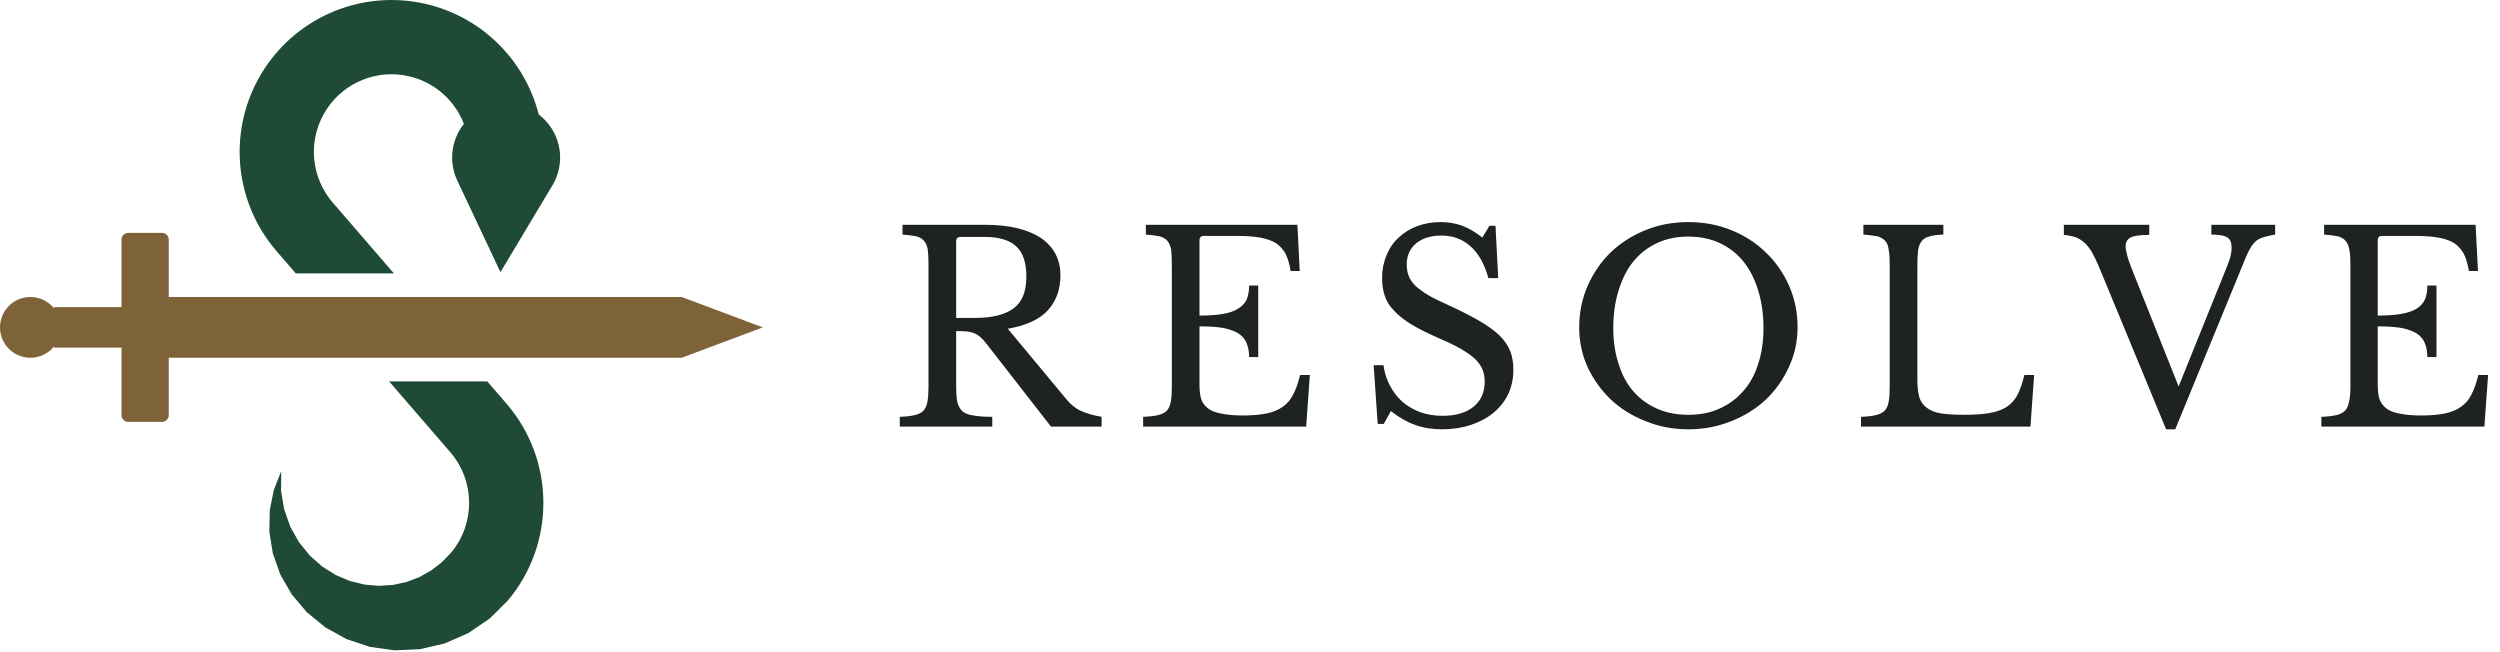
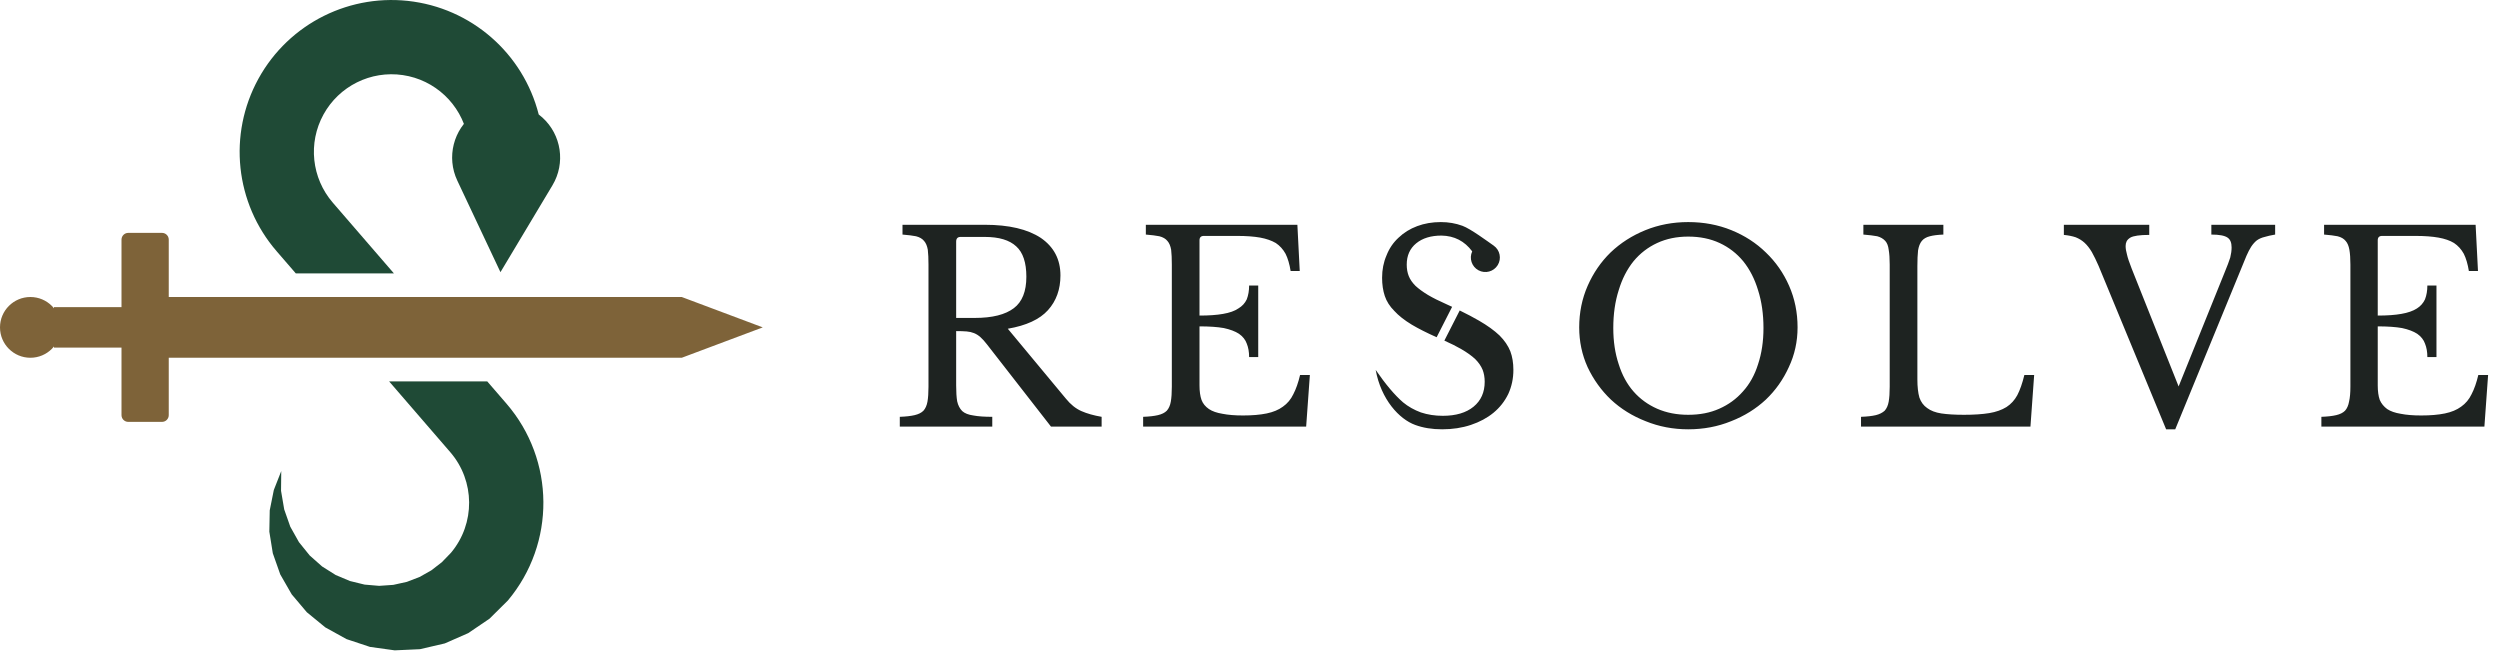
<svg xmlns="http://www.w3.org/2000/svg" viewBox="12 31 740.724 193" role="img">
  <g>
    <path fill="#1F4A36" d="M93.95 105.42A45 45 0 1 1 172.02 66.64L150.5 71.22A23 23 0 1 0 110.6 91.04ZM162.05 150.58A45 45 0 0 1 162.47 208.93L145.62 194.78A23 23 0 0 0 145.4 164.96ZM93.95 105.42L110.6 91.04L128.71 112L99.64 112ZM145.4 164.96L162.05 150.58L156.36 144L127.29 144ZM160.28 111.64L147.49 84.5A16 16 0 1 1 175.69 85.9ZM162.47 208.93L157.04 214.31L150.73 218.59L143.78 221.64L136.43 223.35L128.95 223.69L121.62 222.67L114.69 220.37L108.39 216.89L102.91 212.4L98.43 207.1L95.04 201.2L92.83 194.93L91.8 188.52L91.92 182.21L93.13 176.18L95.31 170.63L95.33 170.63L95.27 176.42L96.21 181.94L98.01 187.06L100.58 191.64L103.77 195.59L107.44 198.84L111.46 201.37L115.69 203.15L120.02 204.21L124.33 204.58L128.53 204.29L132.55 203.4L136.32 201.95L139.78 200L142.9 197.59L145.62 194.78Z" />
    <path fill="#7E6339" d="M62 119H214L238 128L214 137H62ZM50 100h10a2 2 0 0 1 2 2v52a2 2 0 0 1 -2 2h-10a2 2 0 0 1 -2 -2v-52a2 2 0 0 1 2 -2ZM28 122h20v12h-20ZM30 128a9 9 0 1 1 -18 0a9 9 0 1 1 18 0Z" />
  </g>
-   <path fill="#1E2321" d="M326.2 112.6Q326.2 118.8 322.5 122.9Q318.8 127 310.6 128.4L327.8 149.1Q329.9 151.7 332.4 152.8Q334.9 153.9 338.4 154.5V157.4H323.4L304.4 133Q303.4 131.7 302.5 130.9Q301.6 130.1 300.6 129.7Q299.6 129.3 298.4 129.2Q297.1 129.1 295.3 129.1V145.2Q295.3 148.1 295.6 149.9Q296 151.7 297.1 152.8Q298.2 153.8 300.4 154.1Q302.5 154.5 306 154.5V157.4H278.6V154.5Q281.3 154.4 283 154Q284.7 153.6 285.6 152.7Q286.5 151.7 286.8 150Q287.1 148.3 287.1 145.6V109.4Q287.1 106.7 286.9 105Q286.6 103.3 285.8 102.4Q285 101.4 283.4 101Q281.9 100.7 279.4 100.5V97.6H303.8Q314.5 97.6 320.4 101.5Q326.2 105.5 326.2 112.6ZM295.3 125.2H300.8Q308.6 125.2 312.4 122.3Q316.1 119.5 316.1 113Q316.1 106.7 313.1 104Q310.1 101.2 303.8 101.2H296.6Q295.3 101.2 295.3 102.6ZM367.4 124.5Q371.6 124.5 374.4 124Q377.3 123.5 378.9 122.4Q380.6 121.4 381.4 119.7Q382.1 117.9 382.1 115.6H384.8V136.8H382.1Q382.1 134.5 381.4 132.8Q380.8 131.1 379.1 129.9Q377.4 128.8 374.6 128.2Q371.8 127.7 367.4 127.7V145.2Q367.4 147.8 368 149.5Q368.6 151.1 370.2 152.2Q371.7 153.2 374.2 153.6Q376.7 154.1 380.3 154.1Q384.4 154.1 387.3 153.5Q390.2 152.9 392.1 151.5Q394.1 150.1 395.2 147.8Q396.4 145.5 397.2 142.1H400.1L399 157.4H350.7V154.5Q353.4 154.4 355.1 154Q356.8 153.6 357.7 152.7Q358.6 151.7 358.9 150Q359.2 148.3 359.2 145.6V109.4Q359.2 106.7 359 105Q358.7 103.3 357.9 102.4Q357.1 101.4 355.5 101Q354 100.7 351.5 100.5V97.6H396.4L397.1 111.3H394.4Q393.9 108.2 392.9 106.2Q391.8 104.2 390 103Q388.1 101.9 385.4 101.4Q382.6 100.9 378.6 100.9H368.7Q367.4 100.9 367.4 102.2ZM419 139.2H421.9Q422.4 142.7 423.9 145.4Q425.4 148.2 427.7 150.2Q430 152.1 433 153.2Q436 154.2 439.5 154.2Q445.3 154.2 448.6 151.5Q451.9 148.8 451.9 144.1Q451.9 142.2 451.3 140.6Q450.6 138.9 449.1 137.4Q447.5 135.9 444.9 134.4Q442.3 132.9 438.3 131.2Q433.5 129.1 430.3 127.2Q427 125.2 425.1 123.1Q423.1 121.1 422.3 118.7Q421.5 116.3 421.5 113.3Q421.5 109.7 422.8 106.7Q424 103.6 426.4 101.4Q428.7 99.2 431.9 98Q435.1 96.8 438.9 96.8Q442.3 96.8 445.3 97.9Q448.2 99 451.2 101.4L453.3 97.9H455.1L455.9 113.4H453Q451.2 107 447.6 103.9Q444.1 100.8 439.1 100.8Q434.4 100.8 431.6 103.1Q428.8 105.4 428.8 109.4Q428.8 111.3 429.4 112.8Q430 114.3 431.4 115.7Q432.8 117 435.1 118.4Q437.3 119.7 440.7 121.2Q446.4 123.8 450.2 126Q454 128.2 456.3 130.4Q458.5 132.6 459.5 135.1Q460.4 137.5 460.4 140.6Q460.4 144.4 458.9 147.7Q457.3 151 454.5 153.3Q451.7 155.6 447.8 156.9Q443.9 158.2 439.3 158.2Q434.8 158.2 431.3 156.9Q427.8 155.7 424.1 152.8L422 156.6H420.2ZM512.2 96.8Q519.1 96.8 525 99.2Q530.9 101.6 535.2 105.8Q539.6 110 542.1 115.7Q544.6 121.4 544.6 128Q544.6 134.3 542 139.8Q539.5 145.3 535.2 149.4Q530.8 153.5 524.9 155.8Q519 158.2 512.2 158.2Q505.5 158.2 499.6 155.8Q493.7 153.5 489.3 149.4Q485 145.3 482.4 139.8Q479.9 134.3 479.9 128Q479.9 121.4 482.4 115.7Q484.9 110 489.2 105.8Q493.6 101.6 499.5 99.2Q505.4 96.8 512.2 96.8ZM512.2 153.9Q517.4 153.9 521.4 152.1Q525.5 150.3 528.4 147Q531.4 143.7 532.9 138.9Q534.5 134.1 534.5 128.2Q534.5 122 532.9 117Q531.4 112 528.5 108.4Q525.6 104.9 521.5 103Q517.4 101.1 512.2 101.1Q507.1 101.1 503 103Q498.9 104.9 496 108.4Q493.1 112 491.6 117Q490 122 490 128.2Q490 134.1 491.6 138.9Q493.1 143.7 496 147Q498.9 150.3 503 152.1Q507.1 153.9 512.2 153.9ZM613.6 157.4H563.4V154.5Q566.1 154.4 567.8 154Q569.4 153.6 570.4 152.7Q571.3 151.7 571.6 150Q571.9 148.3 571.9 145.6V109.4Q571.9 106.7 571.6 105Q571.4 103.3 570.6 102.4Q569.7 101.4 568.2 101Q566.6 100.7 564.1 100.5V97.6H587.8V100.5Q585.3 100.6 583.8 101Q582.2 101.4 581.4 102.4Q580.6 103.4 580.3 105.2Q580.1 107 580.1 109.9V143.4Q580.1 146.7 580.7 148.8Q581.4 150.8 583 151.9Q584.6 153.1 587.2 153.5Q589.9 153.9 593.9 153.9Q598.3 153.9 601.4 153.4Q604.4 152.9 606.5 151.6Q608.5 150.3 609.7 148.1Q610.9 145.8 611.8 142.1H614.7ZM657.5 145.5 671.1 111.8Q672.3 108.9 672.8 107.3Q673.2 105.7 673.2 104.3Q673.2 102.2 672 101.4Q670.7 100.5 667.2 100.5V97.6H686.1V100.5Q684.3 100.8 683 101.2Q681.7 101.5 680.7 102.2Q679.8 102.9 679 104.1Q678.3 105.2 677.6 106.8L656.5 158.2H653.8L633.8 109.8Q632.8 107.5 631.8 105.7Q630.8 104 629.6 102.9Q628.5 101.9 627 101.3Q625.5 100.8 623.5 100.6V97.6H648.8V100.6Q646.7 100.6 645.3 100.8Q643.9 101 643.2 101.4Q642.4 101.9 642.1 102.5Q641.8 103.1 641.8 103.9Q641.8 105 642.2 106.4Q642.5 107.8 643.6 110.6ZM716.5 124.5Q720.7 124.5 723.5 124Q726.4 123.5 728.1 122.4Q729.7 121.4 730.5 119.7Q731.2 117.9 731.2 115.6H733.9V136.8H731.2Q731.2 134.5 730.5 132.8Q729.9 131.1 728.2 129.9Q726.5 128.8 723.7 128.2Q720.9 127.7 716.5 127.7V145.2Q716.5 147.8 717.1 149.5Q717.8 151.1 719.3 152.2Q720.8 153.2 723.3 153.6Q725.8 154.1 729.4 154.1Q733.5 154.1 736.4 153.5Q739.3 152.9 741.2 151.5Q743.2 150.1 744.3 147.8Q745.5 145.5 746.3 142.1H749.2L748.1 157.4H699.8V154.5Q702.5 154.4 704.2 154Q705.9 153.6 706.8 152.7Q707.7 151.7 708 150Q708.4 148.3 708.4 145.6V109.4Q708.4 106.7 708.1 105Q707.8 103.3 707 102.4Q706.2 101.4 704.6 101Q703.1 100.7 700.6 100.5V97.6H745.5L746.2 111.3H743.5Q743 108.2 742 106.2Q740.9 104.2 739.1 103Q737.3 101.9 734.5 101.4Q731.7 100.9 727.7 100.9H717.8Q716.5 100.9 716.5 102.2Z" />
+   <path fill="#1E2321" d="M326.2 112.6Q326.2 118.8 322.5 122.9Q318.8 127 310.6 128.4L327.8 149.1Q329.9 151.7 332.4 152.8Q334.9 153.9 338.4 154.5V157.4H323.4L304.4 133Q303.4 131.7 302.5 130.9Q301.6 130.1 300.6 129.7Q299.6 129.3 298.4 129.2Q297.1 129.1 295.3 129.1V145.2Q295.3 148.1 295.6 149.9Q296 151.7 297.1 152.8Q298.2 153.8 300.4 154.1Q302.5 154.5 306 154.5V157.4H278.6V154.5Q281.3 154.4 283 154Q284.7 153.6 285.6 152.7Q286.5 151.7 286.8 150Q287.1 148.3 287.1 145.6V109.4Q287.1 106.7 286.9 105Q286.6 103.3 285.8 102.4Q285 101.4 283.4 101Q281.9 100.7 279.4 100.5V97.6H303.8Q314.5 97.6 320.4 101.5Q326.2 105.5 326.2 112.6ZM295.3 125.2H300.8Q308.6 125.2 312.4 122.3Q316.1 119.5 316.1 113Q316.1 106.7 313.1 104Q310.1 101.2 303.8 101.2H296.6Q295.3 101.2 295.3 102.6ZM367.4 124.5Q371.6 124.5 374.4 124Q377.3 123.5 378.9 122.4Q380.6 121.4 381.4 119.7Q382.1 117.9 382.1 115.6H384.8V136.8H382.1Q382.1 134.5 381.4 132.8Q380.8 131.1 379.1 129.9Q377.4 128.8 374.6 128.2Q371.8 127.7 367.4 127.7V145.2Q367.4 147.8 368 149.5Q368.6 151.1 370.2 152.2Q371.7 153.2 374.2 153.6Q376.7 154.1 380.3 154.1Q384.4 154.1 387.3 153.5Q390.2 152.9 392.1 151.5Q394.1 150.1 395.2 147.8Q396.4 145.5 397.2 142.1H400.1L399 157.4H350.7V154.5Q353.4 154.4 355.1 154Q356.8 153.6 357.7 152.7Q358.6 151.7 358.9 150Q359.2 148.3 359.2 145.6V109.4Q359.2 106.7 359 105Q358.7 103.3 357.9 102.4Q357.1 101.4 355.5 101Q354 100.7 351.5 100.5V97.6H396.4L397.1 111.3H394.4Q393.9 108.2 392.9 106.2Q391.8 104.2 390 103Q388.1 101.9 385.4 101.4Q382.6 100.9 378.6 100.9H368.7Q367.4 100.9 367.4 102.2ZM419.6 140.6Q424 147 427.7 150.2Q430 152.1 433 153.2Q436 154.2 439.5 154.2Q445.3 154.2 448.6 151.5Q451.9 148.8 451.9 144.1Q451.9 142.2 451.3 140.6Q450.6 138.9 449.1 137.4Q447.5 135.9 444.9 134.4Q442.86 133.22 439.95 131.92L444.5 122.99Q447.75 124.58 450.2 126Q454 128.2 456.3 130.4Q458.5 132.6 459.5 135.1Q460.4 137.5 460.4 140.6Q460.4 144.4 458.9 147.7Q457.3 151 454.5 153.3Q451.7 155.6 447.8 156.9Q443.9 158.2 439.3 158.2Q434.8 158.2 431.3 156.9C426.6 155.2 421.2 149.4 419.6 140.6ZM437.66 130.92Q433.28 128.97 430.3 127.2Q427 125.2 425.1 123.1Q423.1 121.1 422.3 118.7Q421.5 116.3 421.5 113.3Q421.5 109.7 422.8 106.7Q424 103.6 426.4 101.4Q428.7 99.2 431.9 98Q435.1 96.8 438.9 96.8Q442.3 96.8 445.3 97.9C447.74 98.79 452.76 102.52 454.57 103.78A4.3 4.3 0 1 1 448.2 105.48Q444.8 100.9 439.1 100.8Q434.4 100.8 431.6 103.1Q428.8 105.4 428.8 109.4Q428.8 111.3 429.4 112.8Q430 114.3 431.4 115.7Q432.8 117 435.1 118.4Q437.3 119.7 440.7 121.2Q441.49 121.56 442.25 121.91L437.66 130.92ZM512.2 96.8Q519.1 96.8 525 99.2Q530.9 101.6 535.2 105.8Q539.6 110 542.1 115.7Q544.6 121.4 544.6 128Q544.6 134.3 542 139.8Q539.5 145.3 535.2 149.4Q530.8 153.5 524.9 155.8Q519 158.2 512.2 158.2Q505.5 158.2 499.6 155.8Q493.7 153.5 489.3 149.4Q485 145.3 482.4 139.8Q479.9 134.3 479.9 128Q479.9 121.4 482.4 115.7Q484.9 110 489.2 105.8Q493.6 101.6 499.5 99.2Q505.4 96.8 512.2 96.8ZM512.2 153.9Q517.4 153.9 521.4 152.1Q525.5 150.3 528.4 147Q531.4 143.7 532.9 138.9Q534.5 134.1 534.5 128.2Q534.5 122 532.9 117Q531.4 112 528.5 108.4Q525.6 104.9 521.5 103Q517.4 101.1 512.2 101.1Q507.1 101.1 503 103Q498.9 104.9 496 108.4Q493.1 112 491.6 117Q490 122 490 128.2Q490 134.1 491.6 138.9Q493.1 143.7 496 147Q498.9 150.3 503 152.1Q507.1 153.9 512.2 153.9ZM613.6 157.4H563.4V154.5Q566.1 154.4 567.8 154Q569.4 153.6 570.4 152.7Q571.3 151.7 571.6 150Q571.9 148.3 571.9 145.6V109.4Q571.9 106.7 571.6 105Q571.4 103.3 570.6 102.4Q569.7 101.4 568.2 101Q566.6 100.7 564.1 100.5V97.6H587.8V100.5Q585.3 100.6 583.8 101Q582.2 101.4 581.4 102.4Q580.6 103.4 580.3 105.2Q580.1 107 580.1 109.9V143.4Q580.1 146.7 580.7 148.8Q581.4 150.8 583 151.9Q584.6 153.1 587.2 153.5Q589.9 153.9 593.9 153.9Q598.3 153.9 601.4 153.4Q604.4 152.9 606.5 151.6Q608.5 150.3 609.7 148.1Q610.9 145.8 611.8 142.1H614.7ZM657.5 145.5 671.1 111.8Q672.3 108.9 672.8 107.3Q673.2 105.7 673.2 104.3Q673.2 102.2 672 101.4Q670.7 100.5 667.2 100.5V97.6H686.1V100.5Q684.3 100.8 683 101.2Q681.7 101.5 680.7 102.2Q679.8 102.9 679 104.1Q678.3 105.2 677.6 106.8L656.5 158.2H653.8L633.8 109.8Q632.8 107.5 631.8 105.7Q630.8 104 629.6 102.9Q628.5 101.9 627 101.3Q625.5 100.8 623.5 100.6V97.6H648.8V100.6Q646.7 100.6 645.3 100.8Q643.9 101 643.2 101.4Q642.4 101.9 642.1 102.5Q641.8 103.1 641.8 103.9Q641.8 105 642.2 106.4Q642.5 107.8 643.6 110.6ZM716.5 124.5Q720.7 124.5 723.5 124Q726.4 123.5 728.1 122.4Q729.7 121.4 730.5 119.7Q731.2 117.9 731.2 115.6H733.9V136.8H731.2Q731.2 134.5 730.5 132.8Q729.9 131.1 728.2 129.9Q726.5 128.8 723.7 128.2Q720.9 127.7 716.5 127.7V145.2Q716.5 147.8 717.1 149.5Q717.8 151.1 719.3 152.2Q720.8 153.2 723.3 153.6Q725.8 154.1 729.4 154.1Q733.5 154.1 736.4 153.5Q739.3 152.9 741.2 151.5Q743.2 150.1 744.3 147.8Q745.5 145.5 746.3 142.1H749.2L748.1 157.4H699.8V154.5Q702.5 154.4 704.2 154Q705.9 153.6 706.8 152.7Q707.7 151.7 708 150Q708.4 148.3 708.4 145.6V109.4Q708.4 106.7 708.1 105Q707.8 103.3 707 102.4Q706.2 101.4 704.6 101Q703.1 100.7 700.6 100.5V97.6H745.5L746.2 111.3H743.5Q743 108.2 742 106.2Q740.9 104.2 739.1 103Q737.3 101.9 734.5 101.4Q731.7 100.9 727.7 100.9H717.8Q716.5 100.9 716.5 102.2Z" />
</svg>
